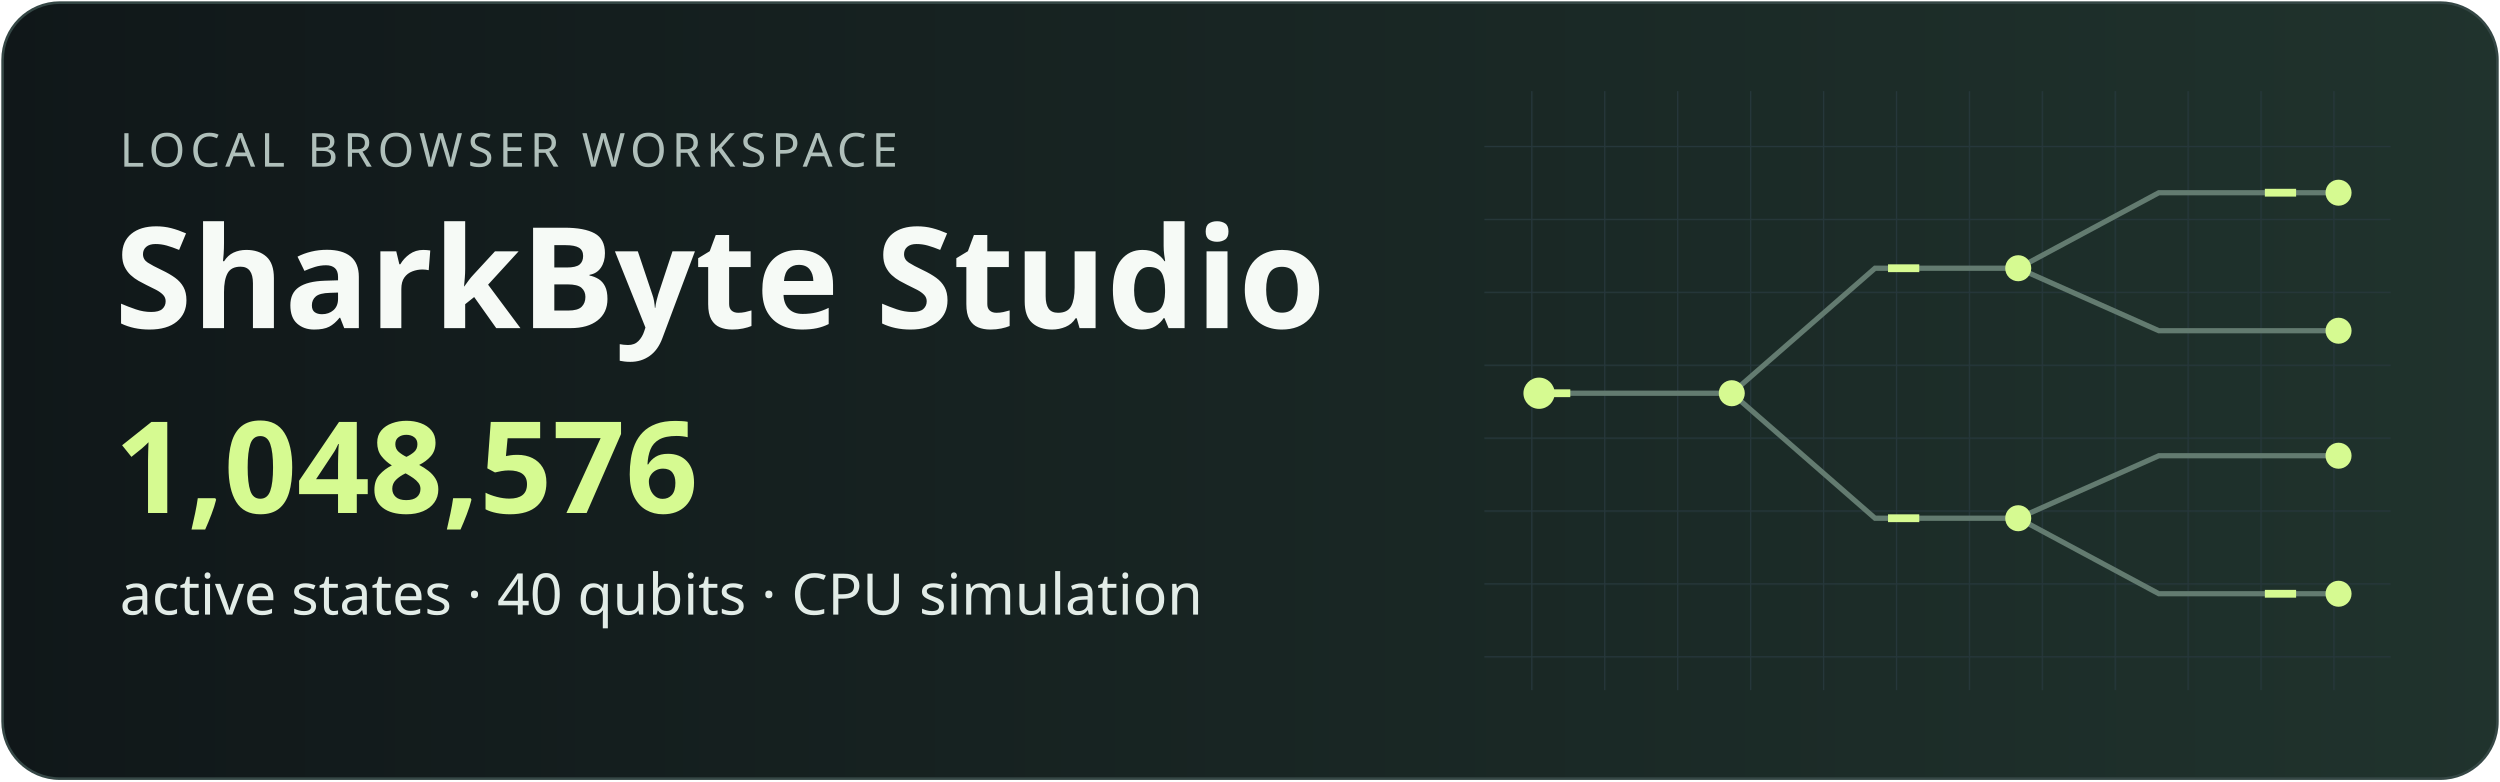
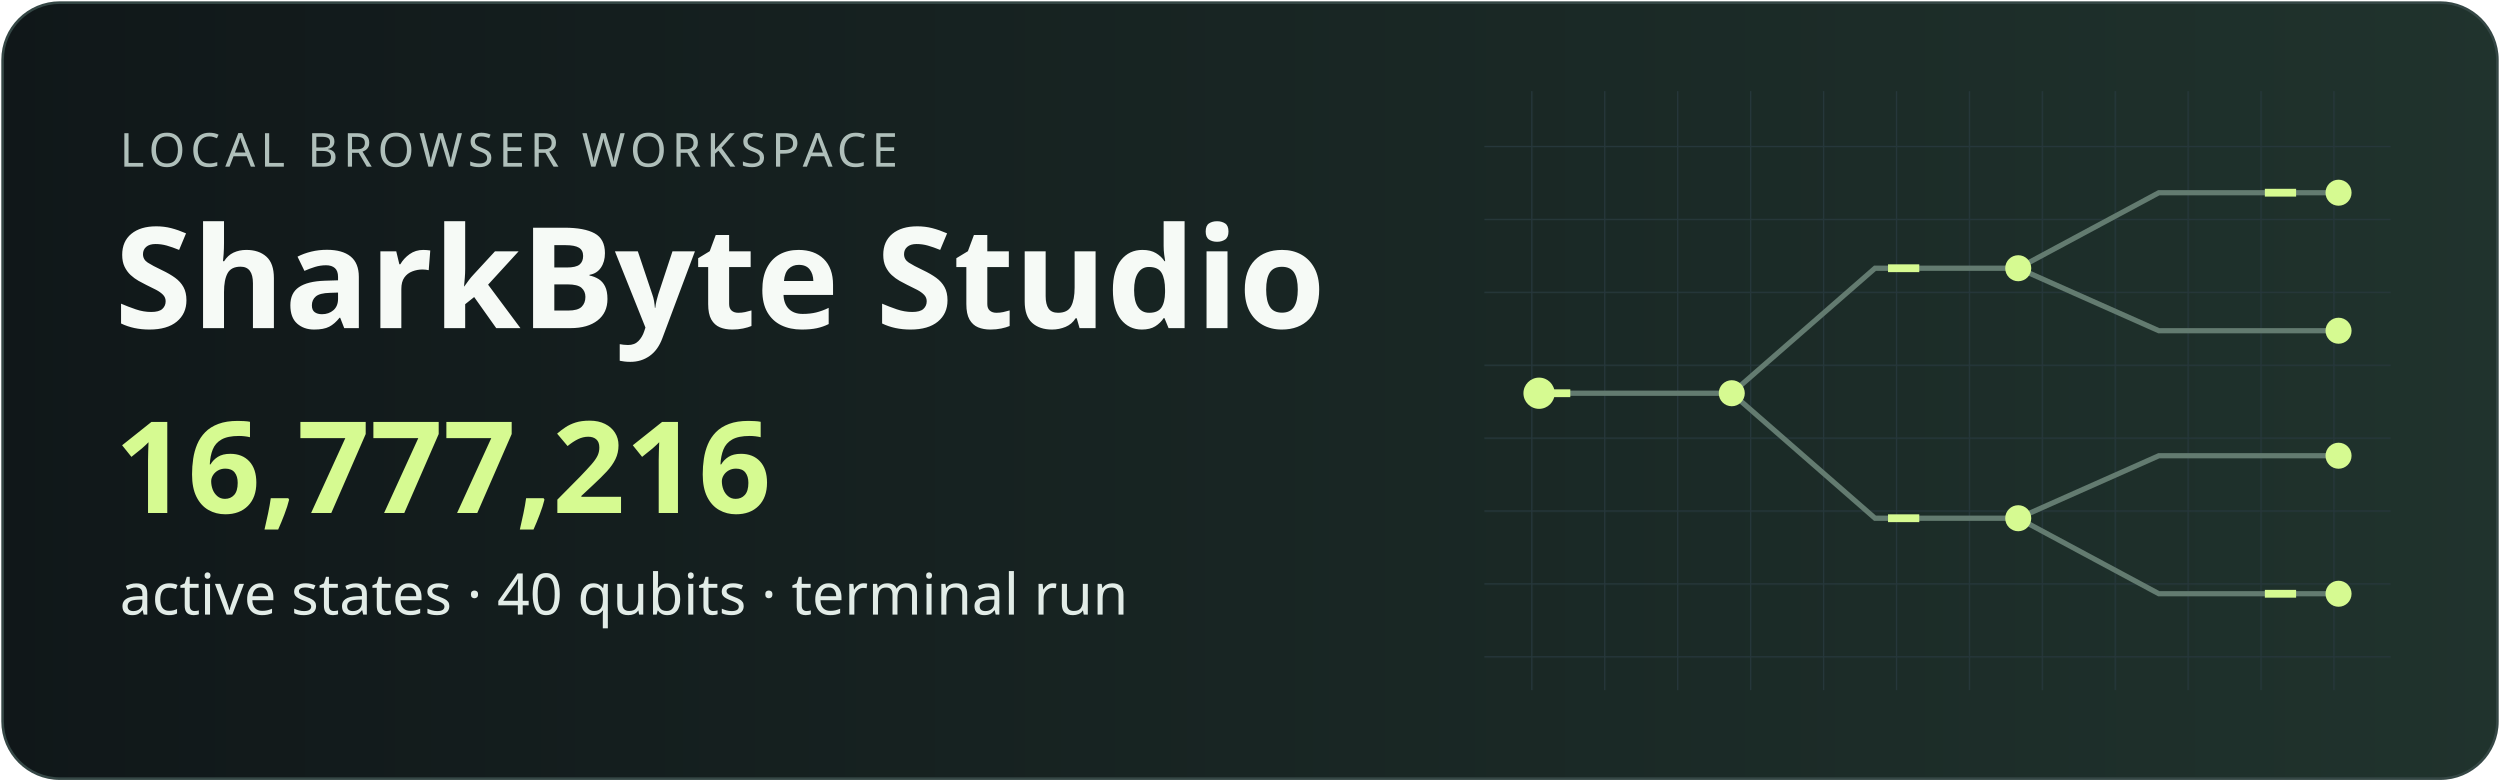
<svg xmlns="http://www.w3.org/2000/svg" viewBox="0 0 960 300" role="img" aria-labelledby="title desc">
  <defs>
    <pattern id="grid" width="28" height="28" patternUnits="userSpaceOnUse">
      <path d="M28 0H0V28" fill="none" stroke="#26373b" stroke-width="1" />
    </pattern>
    <linearGradient id="fade">
      <stop stop-color="#101719" />
      <stop offset="1" stop-color="#20332d" />
    </linearGradient>
  </defs>
  <style>
    .signal { stroke-dasharray: 12 140; animation: travel 3s linear 2; }
    @keyframes travel { from { stroke-dashoffset: 152; } to { stroke-dashoffset: 0; } }
    @media (prefers-reduced-motion: reduce) { .signal { animation: none; } }
  </style>
  <rect x="1" y="1" width="958" height="298" rx="22" fill="url(#fade)" stroke="#354745" />
  <rect x="570" y="35" width="348" height="230" rx="12" fill="url(#grid)" />
  <g fill="none" stroke="#637b70" stroke-width="2">
    <path d="M591 151H665 M665 151L720 103H775 M665 151L720 199H775 M775 103L829 74H898 M775 103L829 127H898 M775 199L829 175H898 M775 199L829 228H898" />
    <path class="signal" stroke="#d6fa91" stroke-width="3" d="M591 151H665L720 103H775L829 74H898 M591 151H665L720 199H775L829 228H898" />
  </g>
  <g fill="#d6fa91">
    <circle cx="591" cy="151" r="6" />
    <circle cx="665" cy="151" r="5" />
    <circle cx="775" cy="103" r="5" />
    <circle cx="775" cy="199" r="5" />
    <circle cx="898" cy="74" r="5" />
    <circle cx="898" cy="127" r="5" />
    <circle cx="898" cy="175" r="5" />
    <circle cx="898" cy="228" r="5" />
  </g>
  <g font-family="system-ui, sans-serif">
    <text x="46" y="64" fill="#afbfba" font-size="18" letter-spacing="2">LOCAL BROWSER WORKSPACE</text>
    <text x="44" y="126" fill="#f6faf6" font-size="54" font-weight="700">SharkByte Studio</text>
-     <text x="44" y="197" fill="#d6fa91" font-size="49" font-weight="700">1,048,576</text>
-     <text x="46" y="236" fill="#e2ece7" font-size="22">active states · 40 qubits · CPU simulation</text>
+     <text x="44" y="197" fill="#d6fa91" font-size="49" font-weight="700">16,777,216</text>
+     <text x="46" y="236" fill="#e2ece7" font-size="22">active states · 40 qubits · terminal run</text>
  </g>
</svg>
